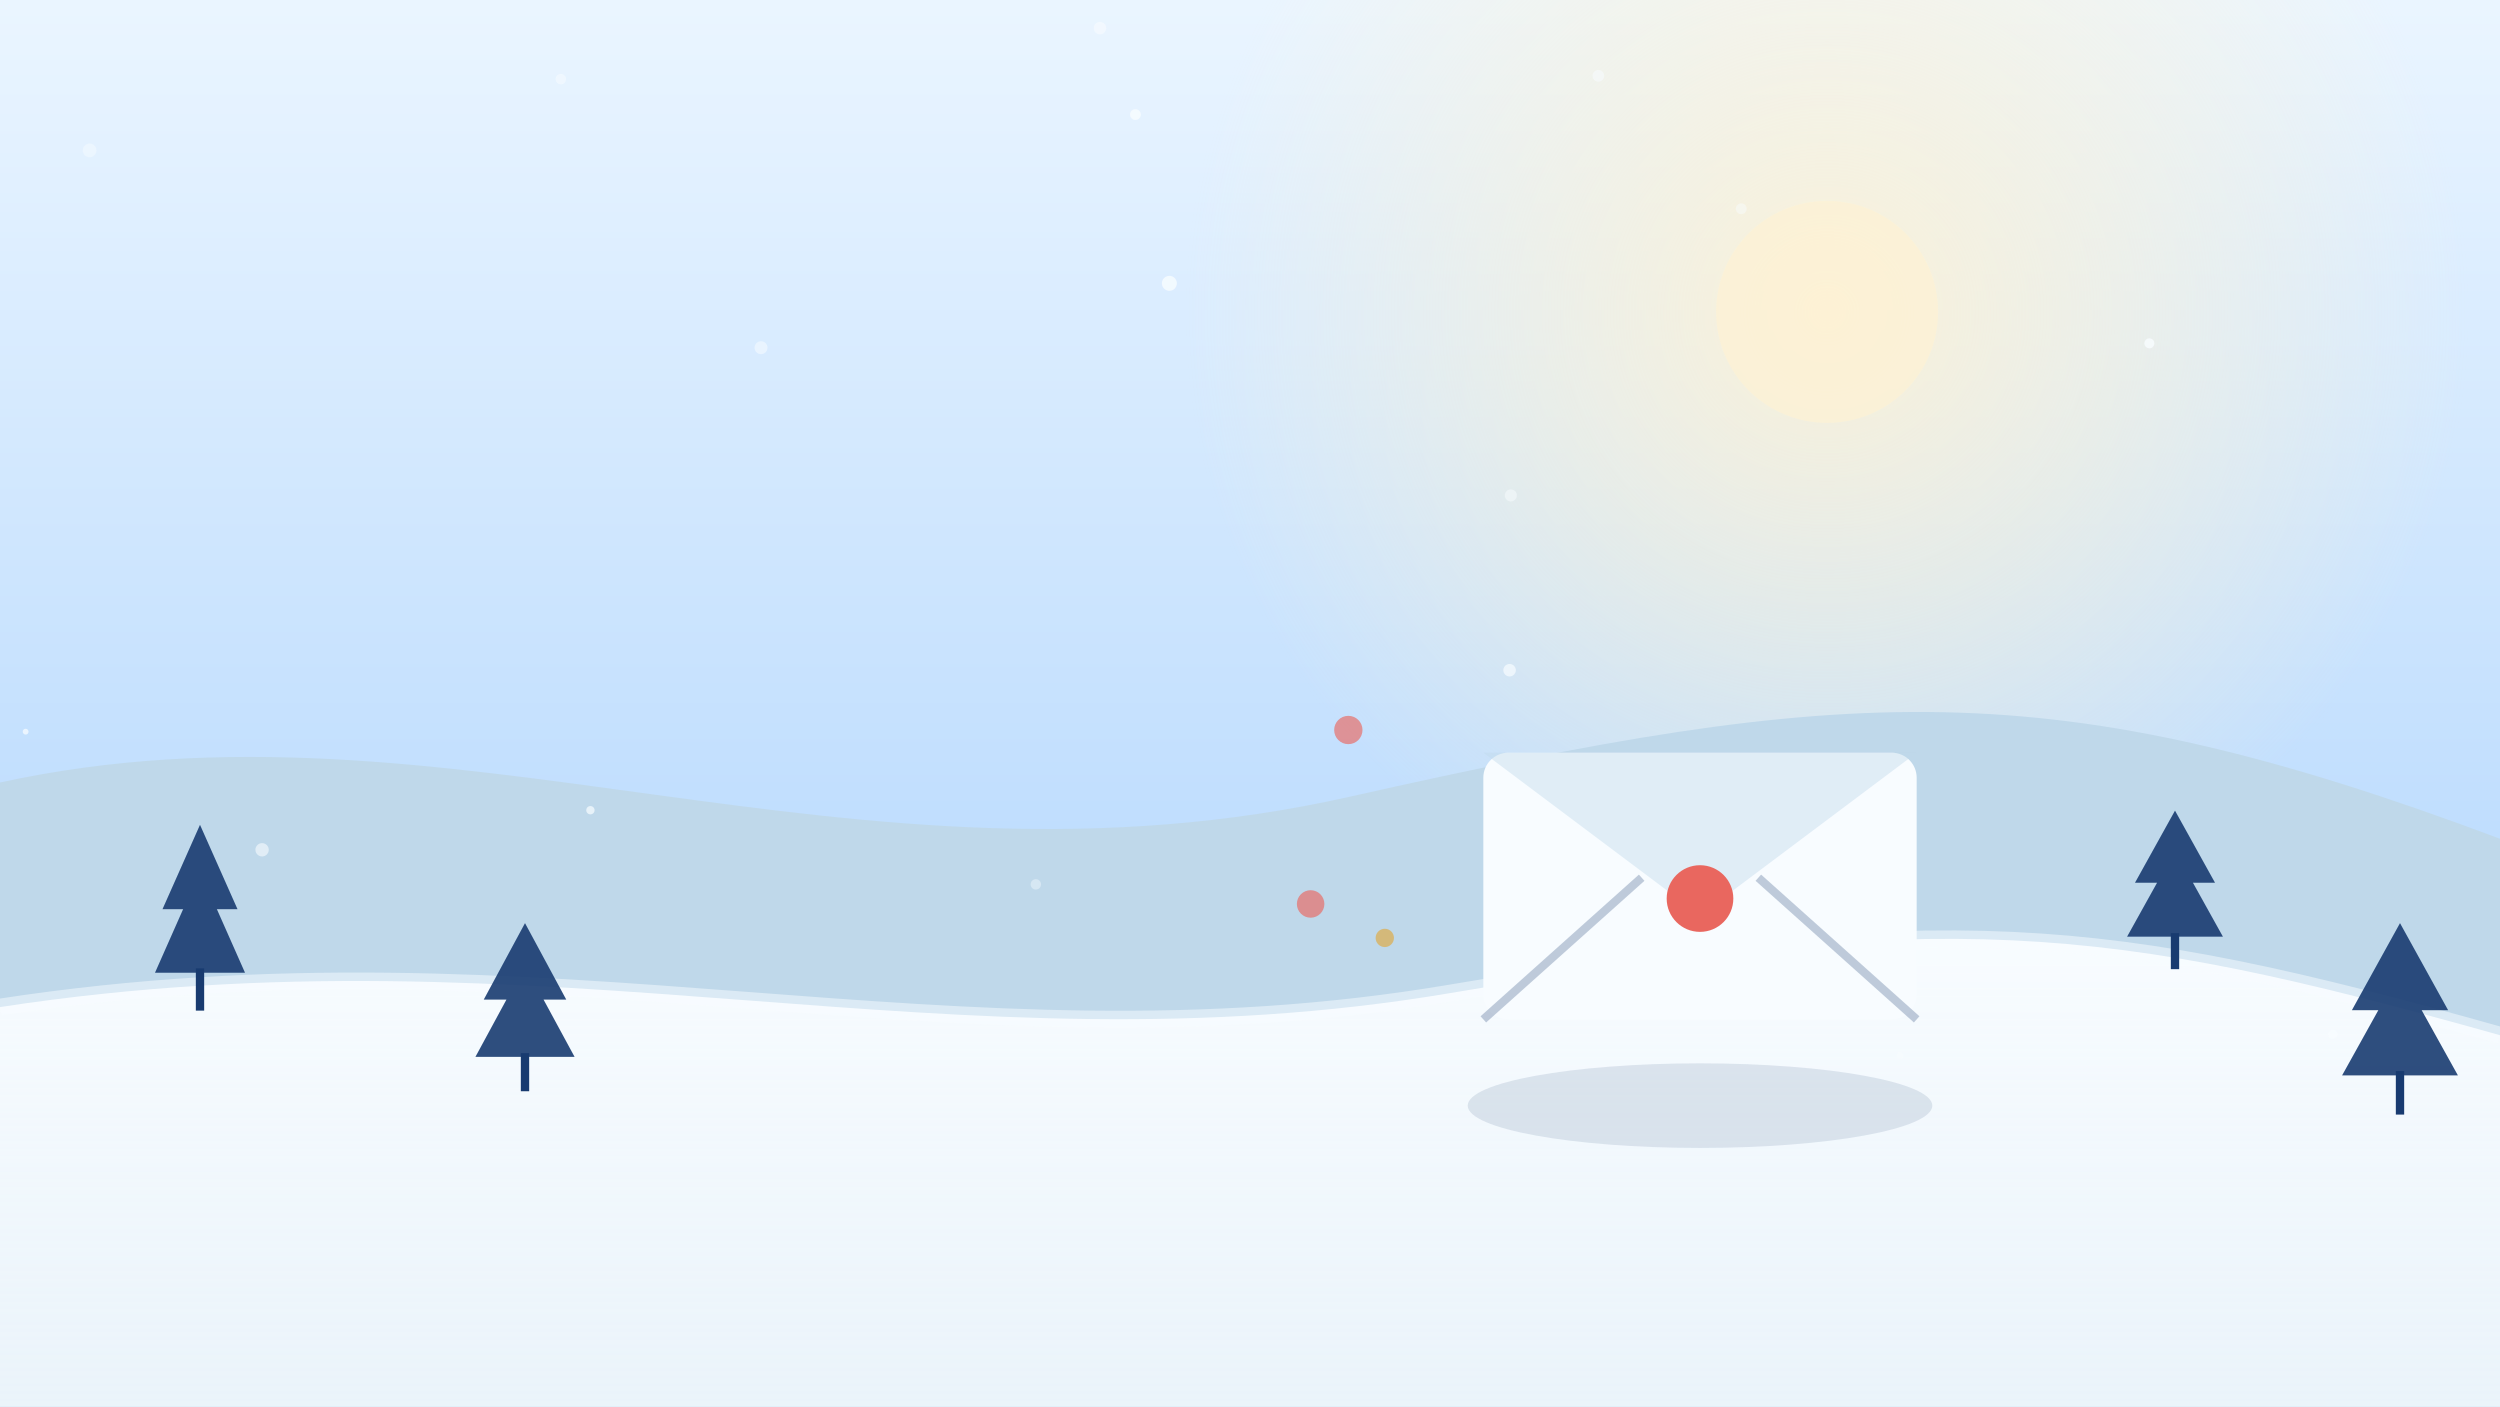
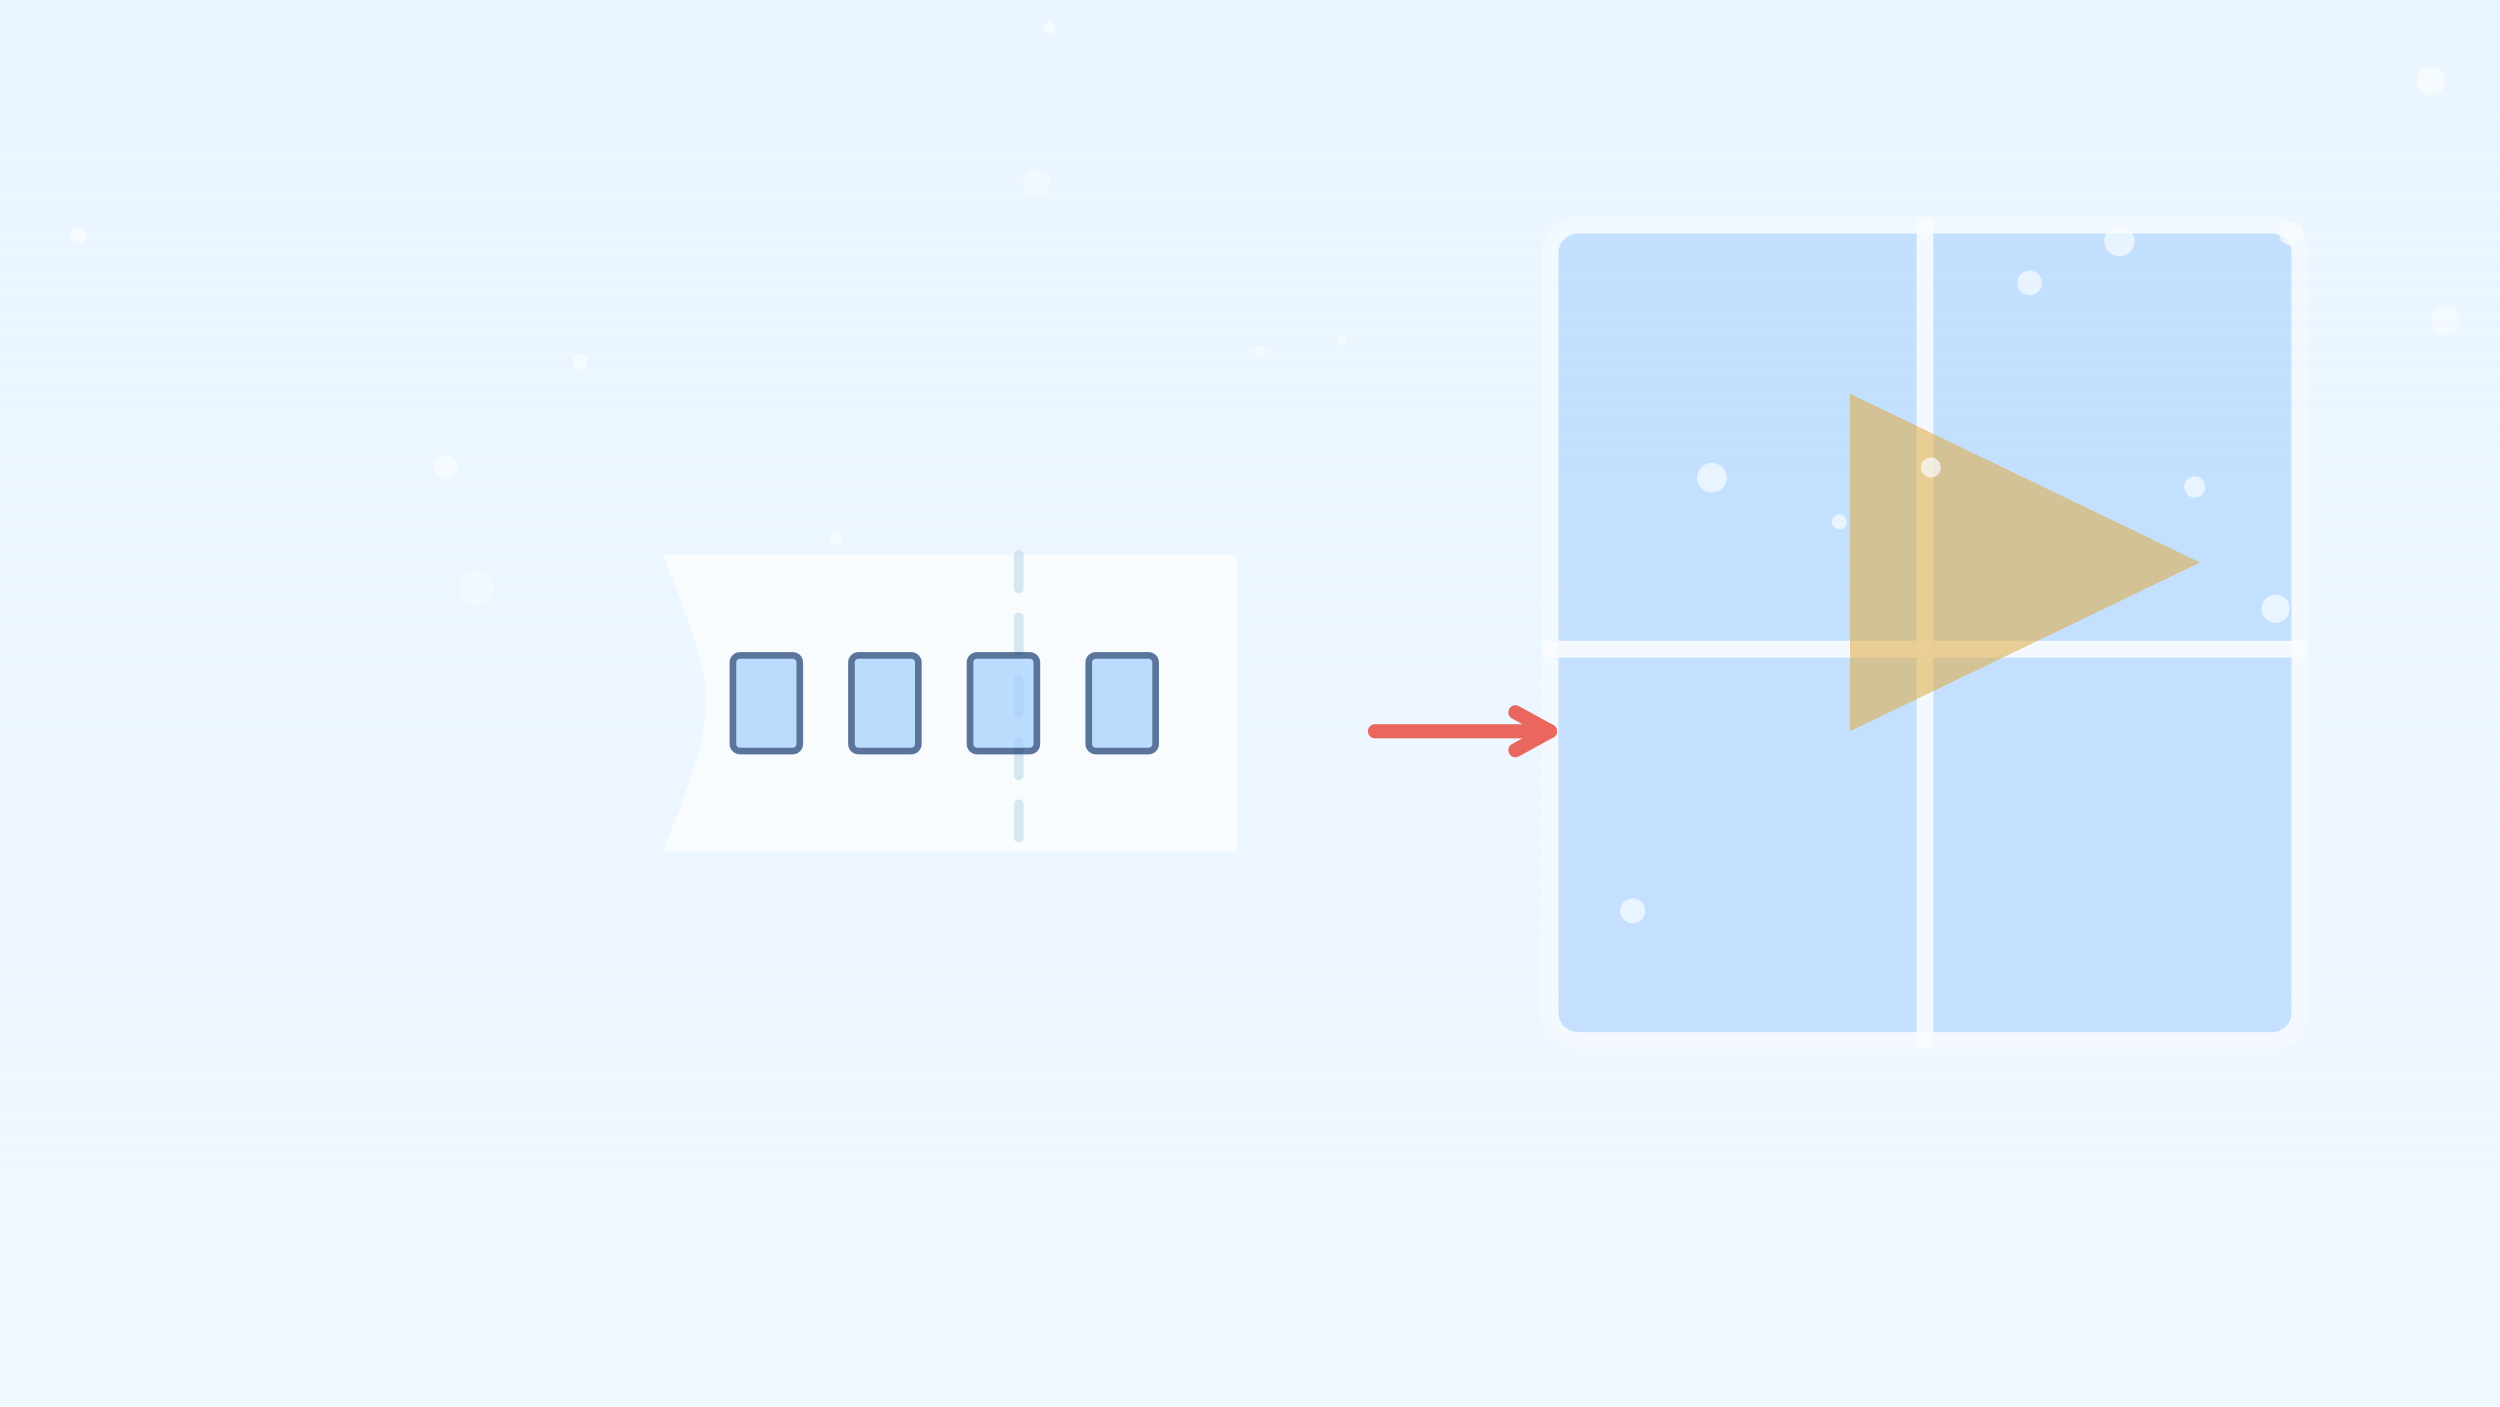
<svg xmlns="http://www.w3.org/2000/svg" viewBox="0 0 1200 675" width="1200" height="675" role="img" aria-labelledby="art-join-game-head-winter-title art-join-game-head-winter-desc">
  <defs>
    <linearGradient id="art-join-game-head-winter-sky" x1="0" y1="0" x2="0" y2="1">
      <stop offset="0" stop-color="#EAF5FF" />
-       <stop offset="1" stop-color="#A3CEFD" />
-     </linearGradient>
-     <linearGradient id="art-join-game-head-winter-ground" x1="0" y1="0" x2="0" y2="1">
-       <stop offset="0" stop-color="#F8FCFF" />
-       <stop offset="1" stop-color="#F8FCFF" stop-opacity="0.76" />
+       <stop offset="1" stop-color="#EAF5FF" stop-opacity="0.72" />
    </linearGradient>
    <radialGradient id="art-join-game-head-winter-glow">
-       <stop offset="0" stop-color="#FFF2D2" stop-opacity="0.85" />
+       <stop offset="0" stop-color="#FFF2D2" stop-opacity="0.8" />
      <stop offset="1" stop-color="#FFF2D2" stop-opacity="0" />
    </radialGradient>
  </defs>
  <rect width="1200" height="675" fill="url(#art-join-game-head-winter-sky)" />
-   <circle cx="877" cy="149.7" r="308.6" fill="url(#art-join-game-head-winter-glow)" />
-   <circle cx="877" cy="149.7" r="53.3" fill="#FFF2D2" opacity="0.6" />
-   <path d="M0 375.6 C216 328.4, 408 436.4, 648 382.4 S984 321.6, 1200 402.6 L1200 675 L0 675 Z" fill="#BFD8EA" />
-   <path d="M0 483.4 C264 442.9, 456 517.2, 696 476.7 S1008 442.9, 1200 496.9 L1200 675 L0 675 Z" fill="url(#art-join-game-head-winter-ground)" />
-   <path d="M0 483.4 C264 442.9, 456 517.2, 696 476.7 S1008 442.9, 1200 496.9" fill="none" stroke="#F8FCFF" stroke-width="8.1" opacity="0.5" />
-   <circle cx="1119.8" cy="496.4" r="2.3" fill="#F8FCFF" opacity="0.75" />
-   <circle cx="1031.7" cy="164.8" r="2.4" fill="#F8FCFF" opacity="0.81" />
-   <circle cx="12.3" cy="351.2" r="1.4" fill="#F8FCFF" opacity="0.74" />
-   <circle cx="844.5" cy="389.4" r="1.2" fill="#F8FCFF" opacity="0.80" />
-   <circle cx="767.2" cy="36.4" r="2.8" fill="#F8FCFF" opacity="0.53" />
-   <circle cx="43" cy="72.2" r="3.3" fill="#F8FCFF" opacity="0.42" />
-   <circle cx="912" cy="506.6" r="1.7" fill="#F8FCFF" opacity="0.34" />
-   <circle cx="365.3" cy="166.9" r="3.1" fill="#F8FCFF" opacity="0.53" />
-   <circle cx="283.4" cy="388.9" r="2" fill="#F8FCFF" opacity="0.71" />
-   <circle cx="725.2" cy="237.8" r="2.9" fill="#F8FCFF" opacity="0.49" />
-   <circle cx="835.8" cy="100.2" r="2.6" fill="#F8FCFF" opacity="0.44" />
-   <circle cx="561.3" cy="136" r="3.6" fill="#F8FCFF" opacity="0.81" />
-   <circle cx="125.8" cy="407.9" r="3.2" fill="#F8FCFF" opacity="0.59" />
-   <circle cx="528" cy="13.5" r="3" fill="#F8FCFF" opacity="0.57" />
-   <circle cx="545" cy="55" r="2.6" fill="#F8FCFF" opacity="0.81" />
-   <circle cx="497.2" cy="424.5" r="2.5" fill="#F8FCFF" opacity="0.41" />
-   <circle cx="724.6" cy="321.7" r="3" fill="#F8FCFF" opacity="0.70" />
-   <circle cx="269.2" cy="38" r="2.5" fill="#F8FCFF" opacity="0.52" />
-   <rect x="94" y="464.8" width="4" height="20.3" fill="#183B70" />
-   <path d="M96 395.9 L78 436.4 L87.9 436.4 L74.4 466.9 L117.6 466.9 L104.1 436.4 L114 436.4 Z" fill="#183B70" opacity="0.9" />
-   <rect x="250" y="505.5" width="4" height="18.3" fill="#183B70" />
-   <path d="M252 443.1 L232.2 479.8 L243.1 479.8 L228.2 507.3 L275.8 507.3 L260.9 479.8 L271.8 479.8 Z" fill="#183B70" opacity="0.9" />
-   <rect x="1042" y="447.9" width="4" height="17.3" fill="#183B70" />
-   <path d="M1044 389.1 L1024.8 423.7 L1035.4 423.7 L1021 449.6 L1067 449.6 L1052.6 423.7 L1063.2 423.7 Z" fill="#183B70" opacity="0.9" />
-   <rect x="1150" y="514.1" width="4" height="20.9" fill="#183B70" />
-   <path d="M1152 443.1 L1128.9 484.9 L1141.6 484.9 L1124.2 516.2 L1179.8 516.2 L1162.4 484.9 L1175.1 484.9 Z" fill="#183B70" opacity="0.9" />
-   <ellipse cx="816" cy="530.7" rx="111.5" ry="20.3" fill="#183B70" opacity="0.12" />
-   <circle cx="647.2" cy="350.4" r="6.8" fill="#E9675F" opacity="0.65" />
-   <circle cx="664.7" cy="450.2" r="4.4" fill="#DFA93E" opacity="0.65" />
-   <circle cx="629.1" cy="433.9" r="6.6" fill="#E9675F" opacity="0.65" />
-   <g transform="translate(816 425.3) scale(2)">
-     <rect x="-52" y="-32" width="104" height="64" rx="6" fill="#F8FCFF" />
-     <path d="M-52 -32 L0 7 L52 -32 Z" fill="#BFD8EA" opacity="0.42" />
-     <path d="M-52 32 L-14 -2 M52 32 L14 -2" fill="none" stroke="#183B70" stroke-width="2" opacity="0.26" />
-     <circle cx="0" cy="3" r="8" fill="#E9675F" />
-   </g>
+   <rect x="744" y="108" width="360" height="391.5" rx="13.5" fill="#A3CEFD" opacity="0.55" stroke="#F8FCFF" stroke-width="8.1" />
+   <path d="M924 108 L924 499.5" fill="none" stroke="#F8FCFF" stroke-width="8.1" stroke-linecap="round" stroke-linejoin="round" opacity="0.90" />
+   <path d="M744 311.6 L1104 311.6" fill="none" stroke="#F8FCFF" stroke-width="8.1" stroke-linecap="round" stroke-linejoin="round" opacity="0.90" />
+   <circle cx="882.9" cy="250.5" r="3.6" fill="#F8FCFF" opacity="0.70" />
+   <circle cx="821.7" cy="229.3" r="7.1" fill="#F8FCFF" opacity="0.70" />
+   <circle cx="1092.3" cy="292.2" r="6.8" fill="#F8FCFF" opacity="0.70" />
+   <circle cx="1053.5" cy="233.8" r="5.1" fill="#F8FCFF" opacity="0.70" />
+   <circle cx="1099.9" cy="112" r="5.9" fill="#F8FCFF" opacity="0.70" />
+   <circle cx="783.7" cy="437.2" r="6" fill="#F8FCFF" opacity="0.70" />
+   <circle cx="1017.3" cy="115.7" r="7.3" fill="#F8FCFF" opacity="0.70" />
+   <circle cx="974.2" cy="135.8" r="5.9" fill="#F8FCFF" opacity="0.70" />
+   <path d="M318.3 266.4 H593.7 V408.6 H318.3 C345.8 337.5 345.8 337.5 318.3 266.4 Z" fill="#F8FCFF" />
+   <path d="M489 266.4 V408.6" fill="none" stroke="#BFD8EA" stroke-width="4.6" stroke-linecap="round" stroke-linejoin="round" stroke-dasharray="16.1 13.8" opacity="0.60" />
+   <rect x="351.8" y="314.6" width="32.1" height="45.9" rx="3.4" fill="#A3CEFD" opacity="0.70" stroke="#183B70" stroke-width="3.2" />
+   <rect x="408.7" y="314.6" width="32.1" height="45.9" rx="3.4" fill="#A3CEFD" opacity="0.70" stroke="#183B70" stroke-width="3.2" />
+   <rect x="465.6" y="314.6" width="32.1" height="45.9" rx="3.4" fill="#A3CEFD" opacity="0.70" stroke="#183B70" stroke-width="3.2" />
+   <rect x="522.6" y="314.6" width="32.1" height="45.9" rx="3.4" fill="#A3CEFD" opacity="0.70" stroke="#183B70" stroke-width="3.2" />
+   <path d="M660 351 L744 351" fill="none" stroke="#E9675F" stroke-width="6.8" stroke-linecap="round" stroke-linejoin="round" />
+   <path d="M727.4 360.1 L744 351 L727.4 341.9" fill="none" stroke="#E9675F" stroke-width="6.8" stroke-linecap="round" stroke-linejoin="round" />
+   <path d="M888 189 L1056 270 L888 351 Z" fill="#DFA93E" opacity="0.55" />
+   <circle cx="503.6" cy="13.3" r="2.9" fill="#F8FCFF" opacity="0.77" />
+   <circle cx="228.9" cy="282.1" r="8" fill="#F8FCFF" opacity="0.46" />
+   <circle cx="37.5" cy="113" r="4" fill="#F8FCFF" opacity="0.73" />
+   <circle cx="497.4" cy="87.7" r="6.6" fill="#F8FCFF" opacity="0.51" />
+   <circle cx="926.8" cy="224.4" r="4.8" fill="#F8FCFF" opacity="0.70" />
+   <circle cx="401.4" cy="258.6" r="3.2" fill="#F8FCFF" opacity="0.64" />
+   <circle cx="278.5" cy="173.7" r="3.6" fill="#F8FCFF" opacity="0.83" />
+   <circle cx="1166.8" cy="38.9" r="6.9" fill="#F8FCFF" opacity="0.75" />
+   <circle cx="644.4" cy="163.3" r="2.2" fill="#F8FCFF" opacity="0.72" />
+   <circle cx="604.8" cy="168.6" r="2.7" fill="#F8FCFF" opacity="0.64" />
+   <circle cx="1173.8" cy="153.8" r="7.1" fill="#F8FCFF" opacity="0.62" />
+   <circle cx="214" cy="224.2" r="5.8" fill="#F8FCFF" opacity="0.71" />
</svg>
